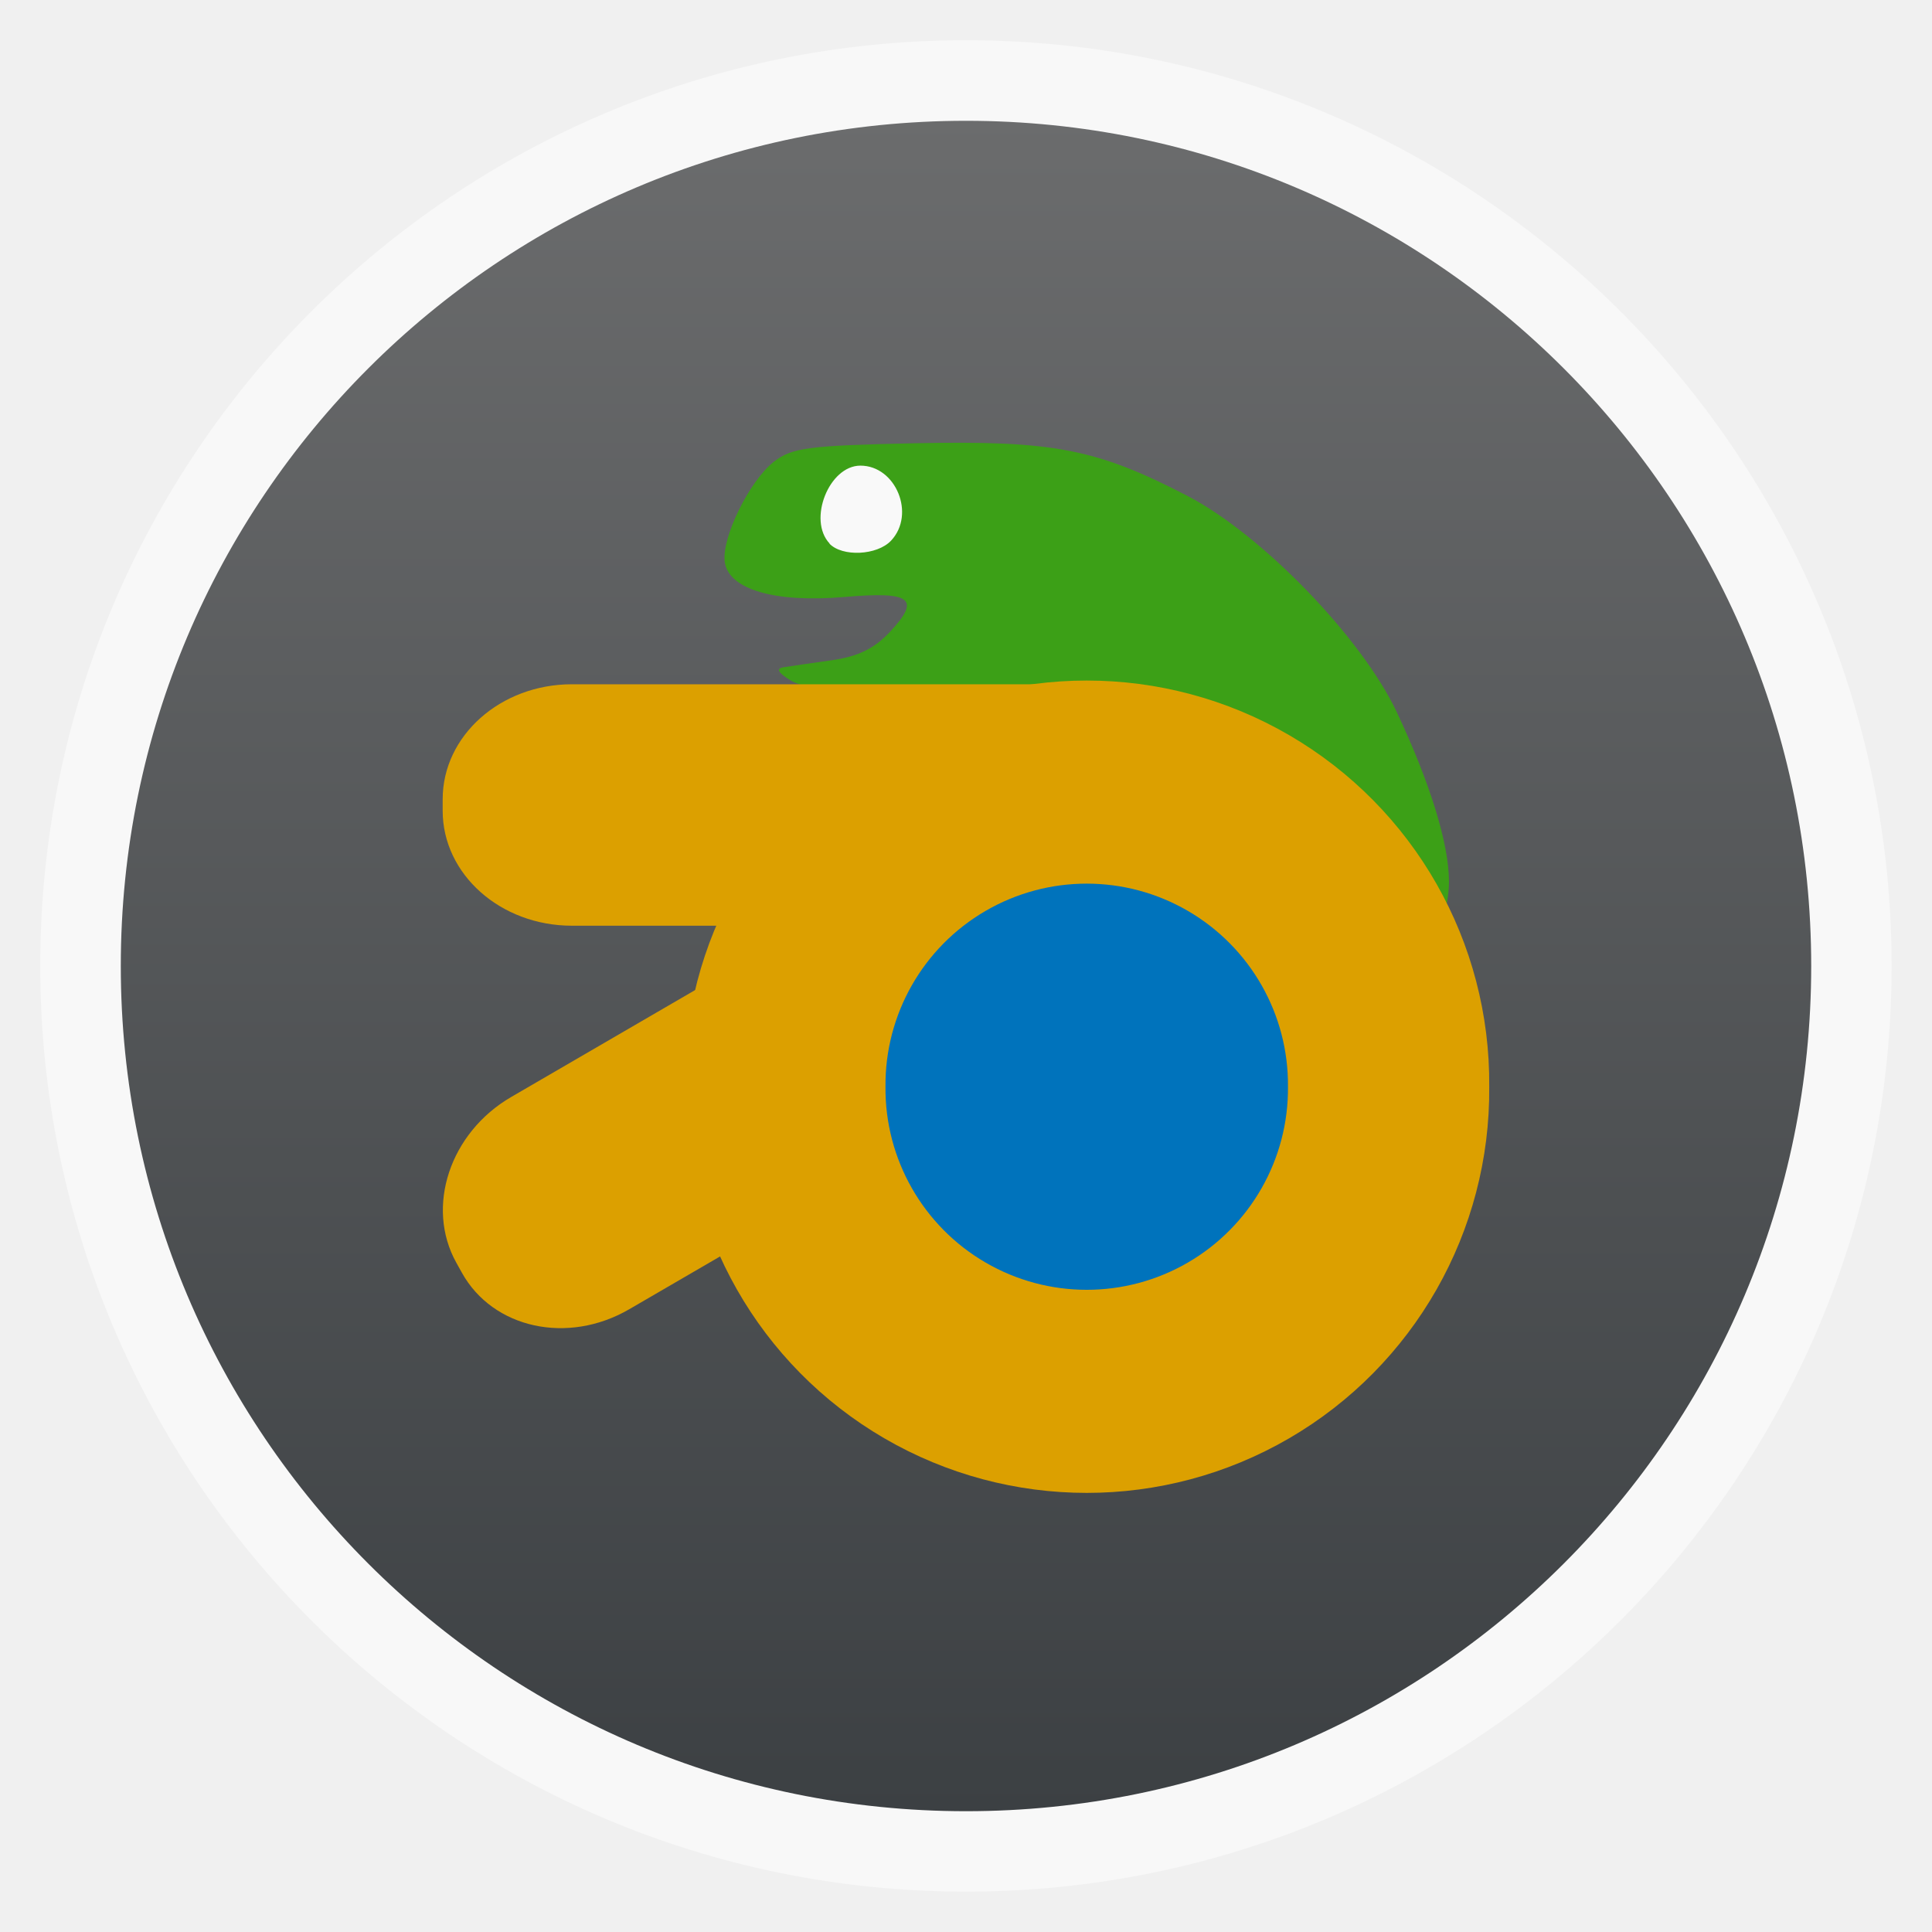
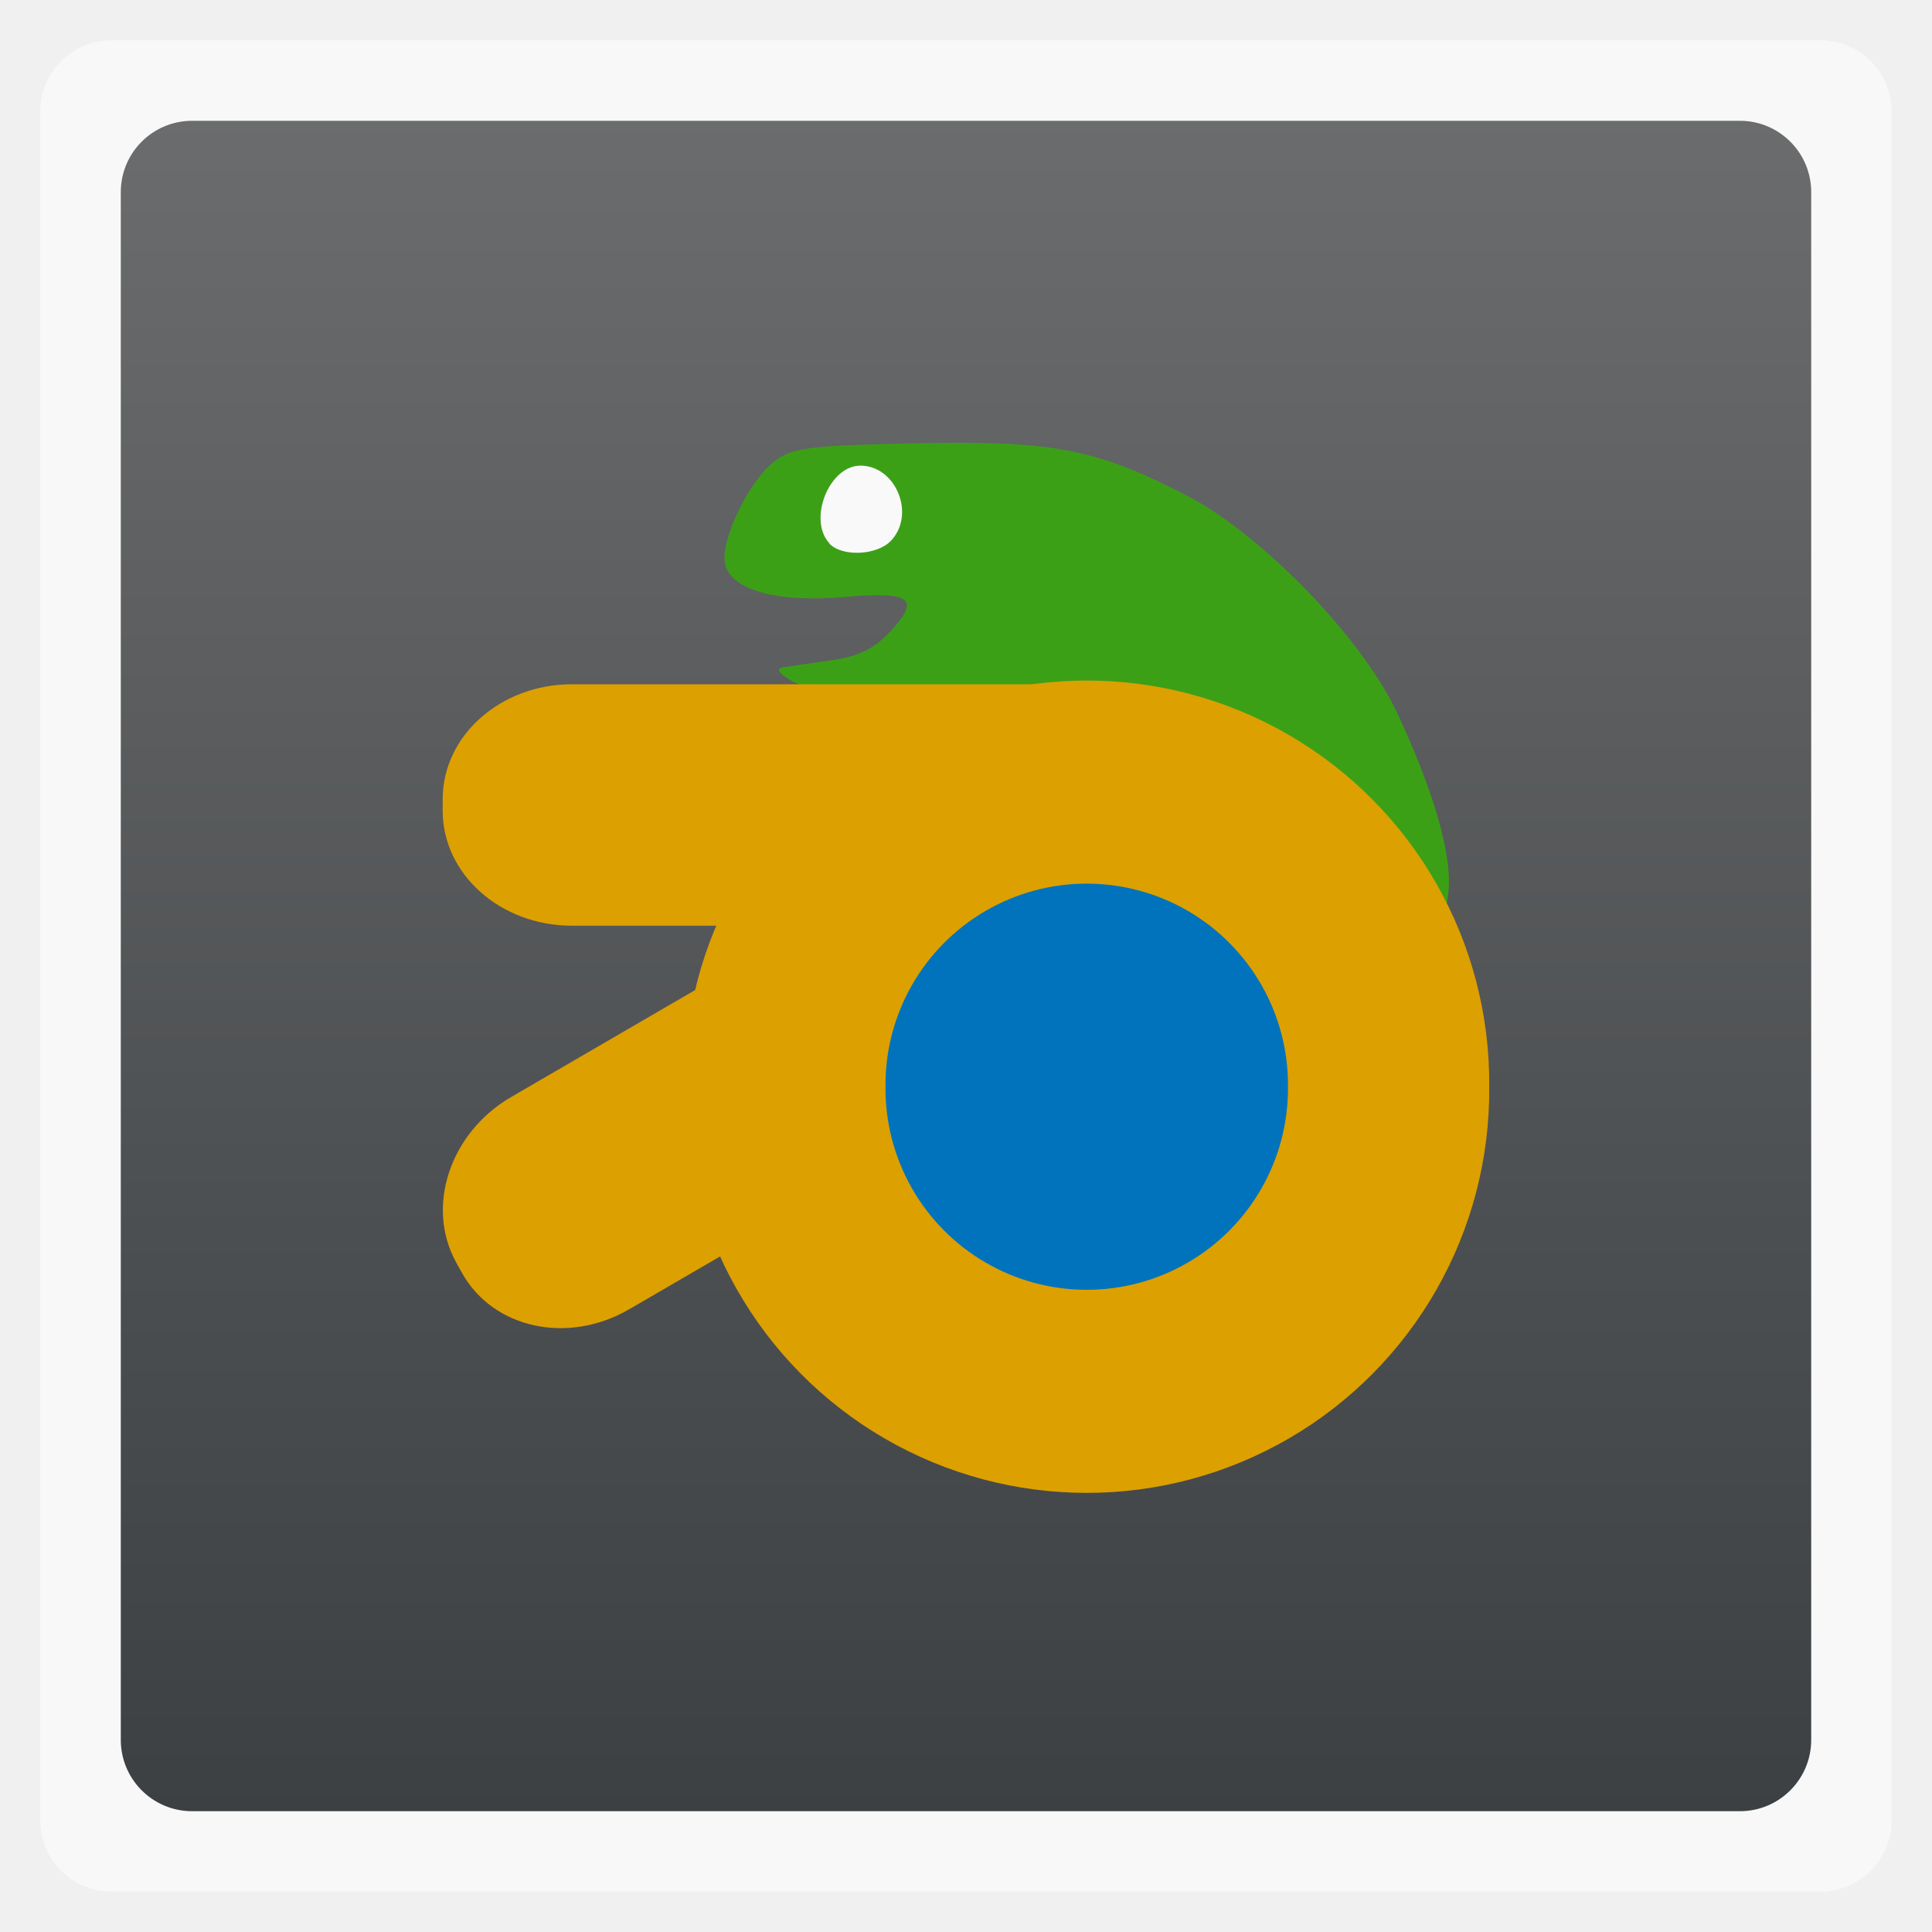
<svg xmlns="http://www.w3.org/2000/svg" xmlns:xlink="http://www.w3.org/1999/xlink" width="48" viewBox="0 0 13.547 13.547" height="48">
  <defs>
    <linearGradient id="0">
      <stop stop-color="#3c4043" />
      <stop offset="1" stop-color="#6b6c6d" />
    </linearGradient>
    <linearGradient xlink:href="#0" id="1" gradientUnits="userSpaceOnUse" gradientTransform="matrix(1.10528,0,0,1.10528,-134.2825,-295.7705)" y1="279.1" x2="0" y2="268.33" />
    <radialGradient gradientUnits="userSpaceOnUse" xlink:href="#8" r="7" gradientTransform="matrix(1.22449 0 0 1.22449 49.7555 -179.343)" cy="255.42" cx="328" />
    <radialGradient gradientUnits="userSpaceOnUse" xlink:href="#8" r="7" gradientTransform="matrix(2.85714 0 0 2.85714 -609.1435 -473.6666)" cy="255.42" cx="328" />
    <radialGradient gradientUnits="userSpaceOnUse" xlink:href="#8" r="7" gradientTransform="matrix(1.22449 0 0 1.22449 49.7555 -179.343)" cy="255.42" cx="328" />
    <radialGradient gradientUnits="userSpaceOnUse" xlink:href="#8" r="7" gradientTransform="matrix(2.85714 0 0 2.85714 -609.1435 -473.6666)" cy="255.42" cx="328" />
    <radialGradient gradientUnits="userSpaceOnUse" xlink:href="#8" r="7" gradientTransform="matrix(2.85714 0 0 2.85714 -609.1435 -473.6666)" cy="255.42" cx="328" />
    <radialGradient gradientUnits="userSpaceOnUse" xlink:href="#8" r="7" gradientTransform="matrix(1.22449 0 0 1.22449 49.7555 -179.343)" cy="255.42" cx="328" />
    <linearGradient gradientUnits="userSpaceOnUse" x2="0" y2="90" y1="230" xlink:href="#5" id="2" gradientTransform="matrix(.25 0 0 .25 300 132)" />
    <linearGradient x2="0" gradientUnits="userSpaceOnUse" y2="90" y1="230" id="3" xlink:href="#5" gradientTransform="matrix(.25 0 0 .25 300 132)" />
    <linearGradient x2="0" gradientUnits="userSpaceOnUse" y2="40" y1="280" id="4" xlink:href="#5" gradientTransform="matrix(.175 0 0 .175 302.8 216)" />
    <linearGradient id="5">
      <stop stop-color="#f0f0f0" />
      <stop offset="1" stop-color="#f8f8f8" />
    </linearGradient>
    <linearGradient x2="0" gradientUnits="userSpaceOnUse" y2="90" y1="230" id="6" xlink:href="#5" gradientTransform="matrix(.375 0 0 .375 298 16)" />
    <linearGradient gradientUnits="userSpaceOnUse" x2="0" y2="124" y1="140" xlink:href="#7" />
    <linearGradient id="7">
      <stop stop-color="#818181" />
      <stop offset="1" stop-color="#c5c5c5" />
    </linearGradient>
    <linearGradient gradientUnits="userSpaceOnUse" x2="0" y2="231" y1="273" xlink:href="#7" gradientTransform="translate(0 4.09376)" />
    <linearGradient id="8">
      <stop stop-color="#eaba31" />
      <stop offset="1" stop-color="#ff9200" />
    </linearGradient>
    <linearGradient x2="0" gradientUnits="userSpaceOnUse" y2="231" y1="273" xlink:href="#7" gradientTransform="translate(0 4.09376)" />
    <linearGradient x2="0" gradientUnits="userSpaceOnUse" y2="124" y1="140" xlink:href="#7" gradientTransform="translate(11.38843 1.3713)" />
    <linearGradient gradientUnits="userSpaceOnUse" x2="0" y2="85" y1="107" xlink:href="#7" />
    <linearGradient gradientUnits="userSpaceOnUse" x2="0" y2="40" y1="280" xlink:href="#5" id="9" gradientTransform="matrix(.175 0 0 .175 302.8 216)" />
    <linearGradient x2="0" gradientUnits="userSpaceOnUse" y2="231" y1="273" xlink:href="#7" gradientTransform="matrix(5.71429 0 0 5.71429 -1730.286 -1284)" />
    <linearGradient gradientUnits="userSpaceOnUse" x2="0" y2="124" y1="140" xlink:href="#7" />
    <linearGradient gradientUnits="userSpaceOnUse" x2="0" y2="231" y1="273" xlink:href="#7" gradientTransform="matrix(5.71429 0 0 5.71429 -1730.286 -1284)" />
    <linearGradient gradientUnits="userSpaceOnUse" x2="0" y2="85" y1="107" xlink:href="#7" />
    <linearGradient gradientUnits="userSpaceOnUse" x2="0" y2="90" y1="230" xlink:href="#5" id="A" gradientTransform="matrix(.375 0 0 .375 298 16)" />
    <linearGradient gradientUnits="userSpaceOnUse" x2="0" y2="85" y1="107" xlink:href="#7" />
    <linearGradient gradientUnits="userSpaceOnUse" x2="0" y2="124" y1="140" xlink:href="#7" gradientTransform="translate(11.38843 1.3713)" />
    <linearGradient gradientUnits="userSpaceOnUse" x2="0" y2="124" y1="140" xlink:href="#7" />
    <linearGradient x2="0" gradientUnits="userSpaceOnUse" y2="90" y1="230" id="B" xlink:href="#5" gradientTransform="matrix(.375 0 0 .375 298 16)" />
    <linearGradient x2="0" gradientUnits="userSpaceOnUse" y2="40" y1="280" id="C" xlink:href="#5" gradientTransform="matrix(.175 0 0 .175 302.8 216)" />
    <linearGradient x2="0" gradientUnits="userSpaceOnUse" y2="231" y1="273" xlink:href="#7" gradientTransform="matrix(5.71429 0 0 5.71429 -1730.286 -1284)" />
    <linearGradient x2="0" gradientUnits="userSpaceOnUse" y2="124" y1="140" xlink:href="#7" gradientTransform="translate(11.38843 1.3713)" />
    <linearGradient x2="0" gradientUnits="userSpaceOnUse" y2="90" y1="230" id="D" xlink:href="#5" gradientTransform="matrix(.25 0 0 .25 300 132)" />
    <linearGradient x2="0" gradientUnits="userSpaceOnUse" y2="231" y1="273" xlink:href="#7" gradientTransform="translate(0 4.09376)" />
    <clipPath>
      <rect height="30" rx="4" y="29" x="433" width="30" opacity="0.2" fill="#6d6d6d" color="#bebebe" />
    </clipPath>
    <clipPath>
      <path d="m 440,126 c -3.314,0 -6,2.686 -6,6 0,3.314 2.686,6 6,6 3.314,0 6,-2.686 6,-6 0,-3.314 -2.686,-6 -6,-6 z m 0,3 c 1.657,0 3,1.343 3,3 0,1.657 -1.343,3 -3,3 -1.657,0 -3,-1.343 -3,-3 0,-1.657 1.343,-3 3,-3 z m 0,1 c -1.105,0 -2,0.895 -2,2 0,1.105 0.895,2 2,2 1.105,0 2,-0.895 2,-2 0,-1.105 -0.895,-2 -2,-2 z m 0,1 c 0.552,0 1,0.448 1,1 0,0.552 -0.448,1 -1,1 -0.552,0 -1,-0.448 -1,-1 0,-0.552 0.448,-1 1,-1 z" />
    </clipPath>
    <clipPath>
      <rect transform="rotate(90)" height="42" rx="9" y="223" x="307" width="42" fill="url(#9)" color="#bebebe" />
    </clipPath>
    <clipPath>
      <rect transform="matrix(0 -1 1 0 0 0)" height="60" rx="12.5" y="142" x="306" width="60" fill="url(#2)" color="#bebebe" />
    </clipPath>
    <clipPath>
      <rect height="22" rx="3" y="77" x="433" width="22" opacity="0.2" fill="#6d6d6d" color="#bebebe" />
    </clipPath>
    <clipPath>
      <path d="m 328,242.094 c -7.732,0 -14,6.268 -14,14 0,7.732 6.268,14 14,14 7.732,0 14,-6.268 14,-14 0,-7.732 -6.268,-14 -14,-14 z m 0,9.906 c 2.209,0 4,1.791 4,4 0,2.209 -1.791,4 -4,4 -2.209,0 -4,-1.791 -4,-4 0,-2.209 1.791,-4 4,-4 z m 0,1 c -1.657,0 -3,1.343 -3,3 0,1.657 1.343,3 3,3 1.657,0 3,-1.343 3,-3 0,-1.657 -1.343,-3 -3,-3 z m 0,1 c 1.105,0 2,0.895 2,2 0,1.105 -0.895,2 -2,2 -1.105,0 -2,-0.895 -2,-2 0,-1.105 0.895,-2 2,-2 z" />
    </clipPath>
    <clipPath>
      <rect height="30" rx="6" y="29" x="433" width="30" color="#bebebe" />
    </clipPath>
    <clipPath>
      <path d="m 328,238 c -7.732,0 -14,6.268 -14,14 0,7.732 6.268,14 14,14 7.732,0 14,-6.268 14,-14 0,-7.732 -6.268,-14 -14,-14 z m 0,8.75 c 2.899,0 5.25,2.351 5.25,5.25 0,2.899 -2.351,5.25 -5.25,5.25 -2.899,0 -5.25,-2.351 -5.25,-5.25 0,-2.899 2.351,-5.25 5.25,-5.25 z m 0,1.75 c -1.933,0 -3.5,1.567 -3.5,3.5 0,1.933 1.567,3.5 3.5,3.5 1.933,0 3.5,-1.567 3.5,-3.5 0,-1.933 -1.567,-3.5 -3.5,-3.5 z m 0,1.75 c 0.966,0 1.75,0.784 1.75,1.75 0,0.966 -0.784,1.75 -1.75,1.75 -0.966,0 -1.75,-0.784 -1.75,-1.75 0,-0.966 0.784,-1.75 1.75,-1.75 z" />
    </clipPath>
    <clipPath>
      <path d="m 451.388,133.371 6.429,4.714 0,-11.571 -6.429,0 z" />
    </clipPath>
    <clipPath>
      <rect height="90" rx="18.75" y="31" x="307" width="90" fill="url(#A)" color="#bebebe" />
    </clipPath>
    <clipPath>
      <rect height="20" rx="4" y="78" x="434" width="20" color="#bebebe" />
    </clipPath>
    <clipPath>
      <rect height="22" rx="4" y="77" x="433" width="22" color="#bebebe" />
    </clipPath>
    <clipPath>
      <path d="m 328,242.094 c -7.732,0 -14,6.268 -14,14 0,7.732 6.268,14 14,14 7.732,0 14,-6.268 14,-14 0,-7.732 -6.268,-14 -14,-14 z M 328,252 c 2.209,0 4,1.791 4,4 0,2.209 -1.791,4 -4,4 -2.209,0 -4,-1.791 -4,-4 0,-2.209 1.791,-4 4,-4 z m 0,1 c -1.657,0 -3,1.343 -3,3 0,1.657 1.343,3 3,3 1.657,0 3,-1.343 3,-3 0,-1.657 -1.343,-3 -3,-3 z m 0,1 c 1.105,0 2,0.895 2,2 0,1.105 -0.895,2 -2,2 -1.105,0 -2,-0.895 -2,-2 0,-1.105 0.895,-2 2,-2 z" />
    </clipPath>
    <clipPath>
      <rect height="22" rx="5" y="77" x="433" width="22" color="#bebebe" />
    </clipPath>
    <clipPath>
      <rect height="240" rx="50" y="36" x="24" width="240" fill="#986767" color="#bebebe" />
    </clipPath>
    <clipPath>
      <path d="m 144,76 c -44.183,0 -80,35.817 -80,80 0,44.183 35.817,80 80,80 44.183,0 80,-35.817 80,-80 0,-44.183 -35.817,-80 -80,-80 z m 0,56.607 c 12.624,0 22.857,10.233 22.857,22.857 0,12.624 -10.233,22.857 -22.857,22.857 -12.624,0 -22.857,-10.233 -22.857,-22.857 0,-12.624 10.233,-22.857 22.857,-22.857 z m 0,5.714 c -9.468,0 -17.143,7.675 -17.143,17.143 0,9.468 7.675,17.143 17.143,17.143 9.468,0 17.143,-7.675 17.143,-17.143 0,-9.468 -7.675,-17.143 -17.143,-17.143 z m 0,5.714 c 6.312,0 11.429,5.117 11.429,11.429 0,6.312 -5.117,11.429 -11.429,11.429 -6.312,0 -11.429,-5.117 -11.429,-11.429 0,-6.312 5.117,-11.429 11.429,-11.429 z" />
    </clipPath>
    <clipPath>
      <path d="m 451.388,127.371 c -3.314,0 -6,2.686 -6,6 0,3.314 2.686,6 6,6 3.314,0 6,-2.686 6,-6 0,-3.314 -2.686,-6 -6,-6 z m 0,3 c 1.657,0 3,1.343 3,3 0,1.657 -1.343,3 -3,3 -1.657,0 -3,-1.343 -3,-3 0,-1.657 1.343,-3 3,-3 z m 0,1 c -1.105,0 -2,0.895 -2,2 0,1.105 0.895,2 2,2 1.105,0 2,-0.895 2,-2 0,-1.105 -0.895,-2 -2,-2 z m 0,1 c 0.552,0 1,0.448 1,1 0,0.552 -0.448,1 -1,1 -0.552,0 -1,-0.448 -1,-1 0,-0.552 0.448,-1 1,-1 z" />
    </clipPath>
    <clipPath>
      <rect height="16" rx="3" y="116" x="432" width="16" color="#bebebe" />
    </clipPath>
    <clipPath>
      <path d="m 444,88 c -4.418,0 -8,3.582 -8,8 0,4.418 3.582,8 8,8 4.418,0 8,-3.582 8,-8 0,-4.418 -3.582,-8 -8,-8 z m 0,5 c 1.657,0 3,1.343 3,3 0,1.657 -1.343,3 -3,3 -1.657,0 -3,-1.343 -3,-3 0,-1.657 1.343,-3 3,-3 z m 0,1 c -1.105,0 -2,0.895 -2,2 0,1.105 0.895,2 2,2 1.105,0 2,-0.895 2,-2 0,-1.105 -0.895,-2 -2,-2 z m 0,1 c 0.552,0 1,0.448 1,1 0,0.552 -0.448,1 -1,1 -0.552,0 -1,-0.448 -1,-1 0,-0.552 0.448,-1 1,-1 z" />
    </clipPath>
    <clipPath>
      <rect height="30" rx="4" y="29" x="433" width="30" opacity="0.2" fill="#6d6d6d" color="#bebebe" />
    </clipPath>
    <clipPath>
      <path d="m 328,256 15,11 0,-27 -15,0 z" />
    </clipPath>
    <clipPath>
      <path d="m 328,238 c -7.732,0 -14,6.268 -14,14 0,7.732 6.268,14 14,14 7.732,0 14,-6.268 14,-14 0,-7.732 -6.268,-14 -14,-14 z m 0,9.906 c 2.209,0 4,1.791 4,4 0,2.209 -1.791,4 -4,4 -2.209,0 -4,-1.791 -4,-4 0,-2.209 1.791,-4 4,-4 z m 0,1 c -1.657,0 -3,1.343 -3,3 0,1.657 1.343,3 3,3 1.657,0 3,-1.343 3,-3 0,-1.657 -1.343,-3 -3,-3 z m 0,1 c 1.105,0 2,0.895 2,2 0,1.105 -0.895,2 -2,2 -1.105,0 -2,-0.895 -2,-2 0,-1.105 0.895,-2 2,-2 z" />
    </clipPath>
    <clipPath>
      <rect height="16" rx="2" y="116" x="432" width="16" opacity="0.2" fill="#6d6d6d" color="#bebebe" />
    </clipPath>
    <clipPath>
      <rect height="22" rx="5" y="77" x="433" width="22" color="#bebebe" />
    </clipPath>
    <clipPath>
      <rect height="90" rx="18.75" y="31" x="307" width="90" fill="url(#B)" color="#bebebe" />
    </clipPath>
    <clipPath>
      <rect height="16" rx="3" y="116" x="432" width="16" color="#bebebe" />
    </clipPath>
    <clipPath>
      <rect height="22" rx="4" y="77" x="433" width="22" color="#bebebe" />
    </clipPath>
    <clipPath>
      <rect height="30" rx="6" y="29" x="433" width="30" color="#bebebe" />
    </clipPath>
    <clipPath>
      <rect height="240" rx="50" y="36" x="24" width="240" fill="#986767" color="#bebebe" />
    </clipPath>
    <clipPath>
      <rect height="20" rx="4" y="78" x="434" width="20" color="#bebebe" />
    </clipPath>
    <clipPath>
      <rect transform="matrix(0 -1 1 0 0 0)" height="60" rx="12.5" y="142" x="306" width="60" fill="url(#D)" color="#bebebe" />
    </clipPath>
    <clipPath>
      <rect height="240" rx="50" y="36" x="24" width="240" fill="#986767" color="#bebebe" />
    </clipPath>
    <clipPath>
      <rect height="16" rx="3" y="116" x="432" width="16" color="#bebebe" />
    </clipPath>
    <clipPath>
      <rect height="22" rx="4" y="77" x="433" width="22" color="#bebebe" />
    </clipPath>
    <clipPath>
      <rect height="30" rx="4" y="29" x="433" width="30" opacity="0.2" fill="#6d6d6d" color="#bebebe" />
    </clipPath>
    <clipPath>
      <rect height="16" rx="2" y="116" x="432" width="16" opacity="0.2" fill="#6d6d6d" color="#bebebe" />
    </clipPath>
    <clipPath>
      <rect height="22" rx="3" y="77" x="433" width="22" opacity="0.2" fill="#6d6d6d" color="#bebebe" />
    </clipPath>
    <clipPath>
      <rect height="20" rx="4" y="78" x="434" width="20" color="#bebebe" />
    </clipPath>
    <clipPath>
      <rect height="30" rx="6" y="29" x="433" width="30" color="#bebebe" />
    </clipPath>
    <clipPath>
      <rect height="22" rx="5" y="77" x="433" width="22" color="#bebebe" />
    </clipPath>
    <clipPath>
      <rect height="22" rx="3" y="77" x="433" width="22" opacity="0.2" fill="#6d6d6d" color="#bebebe" />
    </clipPath>
    <clipPath>
      <rect transform="rotate(90)" height="42" rx="9" y="223" x="307" width="42" fill="url(#4)" color="#bebebe" />
    </clipPath>
    <clipPath>
      <rect height="16" rx="2" y="116" x="432" width="16" opacity="0.2" fill="#6d6d6d" color="#bebebe" />
    </clipPath>
    <clipPath>
      <rect transform="matrix(0 -1 1 0 0 0)" height="60" rx="12.5" y="142" x="306" width="60" fill="url(#3)" color="#bebebe" />
    </clipPath>
    <clipPath>
      <rect transform="rotate(90)" height="42" rx="9" y="223" x="307" width="42" fill="url(#C)" color="#bebebe" />
    </clipPath>
    <clipPath>
      <rect height="90" rx="18.75" y="31" x="307" width="90" fill="url(#6)" color="#bebebe" />
    </clipPath>
    <radialGradient gradientUnits="userSpaceOnUse" xlink:href="#8" r="7" gradientTransform="matrix(1.22449 0 0 1.22449 49.7555 -179.343)" cy="255.42" cx="328" />
    <radialGradient gradientUnits="userSpaceOnUse" xlink:href="#8" r="7" gradientTransform="matrix(2.85714 0 0 2.85714 -609.1435 -473.6666)" cy="255.42" cx="328" />
    <radialGradient gradientUnits="userSpaceOnUse" xlink:href="#8" r="7" gradientTransform="matrix(1.22449 0 0 1.22449 49.7555 -179.343)" cy="255.42" cx="328" />
    <radialGradient gradientUnits="userSpaceOnUse" xlink:href="#8" r="7" gradientTransform="matrix(2.85714 0 0 2.85714 -609.1435 -473.6666)" cy="255.42" cx="328" />
    <radialGradient gradientUnits="userSpaceOnUse" xlink:href="#8" r="7" gradientTransform="matrix(2.85714 0 0 2.85714 -609.1435 -473.6666)" cy="255.42" cx="328" />
    <radialGradient gradientUnits="userSpaceOnUse" xlink:href="#8" r="7" gradientTransform="matrix(1.22449 0 0 1.22449 49.7555 -179.343)" cy="255.42" cx="328" />
    <linearGradient gradientUnits="userSpaceOnUse" x2="0" y2="90" y1="230" xlink:href="#5" id="E" gradientTransform="matrix(.25 0 0 .25 300 132)" />
    <linearGradient x2="0" gradientUnits="userSpaceOnUse" y2="90" y1="230" id="F" xlink:href="#5" gradientTransform="matrix(.25 0 0 .25 300 132)" />
    <linearGradient x2="0" gradientUnits="userSpaceOnUse" y2="40" y1="280" id="G" xlink:href="#5" gradientTransform="matrix(.175 0 0 .175 302.8 216)" />
    <linearGradient x2="0" gradientUnits="userSpaceOnUse" y2="90" y1="230" id="H" xlink:href="#5" gradientTransform="matrix(.375 0 0 .375 298 16)" />
    <linearGradient gradientUnits="userSpaceOnUse" x2="0" y2="124" y1="140" xlink:href="#7" />
    <linearGradient gradientUnits="userSpaceOnUse" x2="0" y2="231" y1="273" xlink:href="#7" gradientTransform="translate(0 4.09376)" />
    <linearGradient x2="0" gradientUnits="userSpaceOnUse" y2="231" y1="273" xlink:href="#7" gradientTransform="translate(0 4.09376)" />
    <linearGradient x2="0" gradientUnits="userSpaceOnUse" y2="124" y1="140" xlink:href="#7" gradientTransform="translate(11.38843 1.3713)" />
    <linearGradient gradientUnits="userSpaceOnUse" x2="0" y2="85" y1="107" xlink:href="#7" />
    <linearGradient gradientUnits="userSpaceOnUse" x2="0" y2="40" y1="280" xlink:href="#5" id="I" gradientTransform="matrix(.175 0 0 .175 302.8 216)" />
    <linearGradient x2="0" gradientUnits="userSpaceOnUse" y2="231" y1="273" xlink:href="#7" gradientTransform="matrix(5.71429 0 0 5.71429 -1730.286 -1284)" />
    <linearGradient gradientUnits="userSpaceOnUse" x2="0" y2="124" y1="140" xlink:href="#7" />
    <linearGradient gradientUnits="userSpaceOnUse" x2="0" y2="231" y1="273" xlink:href="#7" gradientTransform="matrix(5.71429 0 0 5.71429 -1730.286 -1284)" />
    <linearGradient gradientUnits="userSpaceOnUse" x2="0" y2="85" y1="107" xlink:href="#7" />
    <linearGradient gradientUnits="userSpaceOnUse" x2="0" y2="90" y1="230" xlink:href="#5" id="J" gradientTransform="matrix(.375 0 0 .375 298 16)" />
    <linearGradient gradientUnits="userSpaceOnUse" x2="0" y2="85" y1="107" xlink:href="#7" />
    <linearGradient gradientUnits="userSpaceOnUse" x2="0" y2="124" y1="140" xlink:href="#7" gradientTransform="translate(11.38843 1.3713)" />
    <linearGradient gradientUnits="userSpaceOnUse" x2="0" y2="124" y1="140" xlink:href="#7" />
    <linearGradient x2="0" gradientUnits="userSpaceOnUse" y2="90" y1="230" id="K" xlink:href="#5" gradientTransform="matrix(.375 0 0 .375 298 16)" />
    <linearGradient x2="0" gradientUnits="userSpaceOnUse" y2="40" y1="280" id="L" xlink:href="#5" gradientTransform="matrix(.175 0 0 .175 302.8 216)" />
    <linearGradient x2="0" gradientUnits="userSpaceOnUse" y2="231" y1="273" xlink:href="#7" gradientTransform="matrix(5.71429 0 0 5.71429 -1730.286 -1284)" />
    <linearGradient x2="0" gradientUnits="userSpaceOnUse" y2="124" y1="140" xlink:href="#7" gradientTransform="translate(11.38843 1.3713)" />
    <linearGradient x2="0" gradientUnits="userSpaceOnUse" y2="90" y1="230" id="M" xlink:href="#5" gradientTransform="matrix(.25 0 0 .25 300 132)" />
    <linearGradient x2="0" gradientUnits="userSpaceOnUse" y2="231" y1="273" xlink:href="#7" gradientTransform="translate(0 4.09376)" />
    <clipPath>
      <rect height="30" rx="4" y="29" x="433" width="30" opacity="0.2" fill="#6d6d6d" color="#bebebe" />
    </clipPath>
    <clipPath>
      <rect transform="rotate(90)" height="42" rx="9" y="223" x="307" width="42" fill="url(#I)" color="#bebebe" />
    </clipPath>
    <clipPath>
      <rect transform="matrix(0 -1 1 0 0 0)" height="60" rx="12.5" y="142" x="306" width="60" fill="url(#E)" color="#bebebe" />
    </clipPath>
    <clipPath>
      <rect height="22" rx="3" y="77" x="433" width="22" opacity="0.2" fill="#6d6d6d" color="#bebebe" />
    </clipPath>
    <clipPath>
      <rect height="30" rx="6" y="29" x="433" width="30" color="#bebebe" />
    </clipPath>
    <clipPath>
      <rect height="90" rx="18.75" y="31" x="307" width="90" fill="url(#J)" color="#bebebe" />
    </clipPath>
    <clipPath>
      <rect height="20" rx="4" y="78" x="434" width="20" color="#bebebe" />
    </clipPath>
    <clipPath>
      <rect height="22" rx="4" y="77" x="433" width="22" color="#bebebe" />
    </clipPath>
    <clipPath>
      <rect height="22" rx="5" y="77" x="433" width="22" color="#bebebe" />
    </clipPath>
    <clipPath>
      <rect height="240" rx="50" y="36" x="24" width="240" fill="#986767" color="#bebebe" />
    </clipPath>
    <clipPath>
      <rect height="16" rx="3" y="116" x="432" width="16" color="#bebebe" />
    </clipPath>
    <clipPath>
      <rect height="30" rx="4" y="29" x="433" width="30" opacity="0.2" fill="#6d6d6d" color="#bebebe" />
    </clipPath>
    <clipPath>
      <rect height="16" rx="2" y="116" x="432" width="16" opacity="0.2" fill="#6d6d6d" color="#bebebe" />
    </clipPath>
    <clipPath>
      <rect height="22" rx="5" y="77" x="433" width="22" color="#bebebe" />
    </clipPath>
    <clipPath>
      <rect height="90" rx="18.75" y="31" x="307" width="90" fill="url(#K)" color="#bebebe" />
    </clipPath>
    <clipPath>
      <rect height="16" rx="3" y="116" x="432" width="16" color="#bebebe" />
    </clipPath>
    <clipPath>
      <rect height="22" rx="4" y="77" x="433" width="22" color="#bebebe" />
    </clipPath>
    <clipPath>
      <rect height="30" rx="6" y="29" x="433" width="30" color="#bebebe" />
    </clipPath>
    <clipPath>
      <rect height="240" rx="50" y="36" x="24" width="240" fill="#986767" color="#bebebe" />
    </clipPath>
    <clipPath>
      <rect height="20" rx="4" y="78" x="434" width="20" color="#bebebe" />
    </clipPath>
    <clipPath>
      <rect transform="matrix(0 -1 1 0 0 0)" height="60" rx="12.5" y="142" x="306" width="60" fill="url(#M)" color="#bebebe" />
    </clipPath>
    <clipPath>
      <rect height="240" rx="50" y="36" x="24" width="240" fill="#986767" color="#bebebe" />
    </clipPath>
    <clipPath>
      <rect height="16" rx="3" y="116" x="432" width="16" color="#bebebe" />
    </clipPath>
    <clipPath>
      <rect height="22" rx="4" y="77" x="433" width="22" color="#bebebe" />
    </clipPath>
    <clipPath>
      <rect height="30" rx="4" y="29" x="433" width="30" opacity="0.2" fill="#6d6d6d" color="#bebebe" />
    </clipPath>
    <clipPath>
      <rect height="16" rx="2" y="116" x="432" width="16" opacity="0.2" fill="#6d6d6d" color="#bebebe" />
    </clipPath>
    <clipPath>
      <rect height="22" rx="3" y="77" x="433" width="22" opacity="0.2" fill="#6d6d6d" color="#bebebe" />
    </clipPath>
    <clipPath>
      <rect height="20" rx="4" y="78" x="434" width="20" color="#bebebe" />
    </clipPath>
    <clipPath>
      <rect height="30" rx="6" y="29" x="433" width="30" color="#bebebe" />
    </clipPath>
    <clipPath>
      <rect height="22" rx="5" y="77" x="433" width="22" color="#bebebe" />
    </clipPath>
    <clipPath>
      <rect height="22" rx="3" y="77" x="433" width="22" opacity="0.2" fill="#6d6d6d" color="#bebebe" />
    </clipPath>
    <clipPath>
      <rect transform="rotate(90)" height="42" rx="9" y="223" x="307" width="42" fill="url(#G)" color="#bebebe" />
    </clipPath>
    <clipPath>
      <rect height="16" rx="2" y="116" x="432" width="16" opacity="0.2" fill="#6d6d6d" color="#bebebe" />
    </clipPath>
    <clipPath>
      <rect transform="matrix(0 -1 1 0 0 0)" height="60" rx="12.5" y="142" x="306" width="60" fill="url(#F)" color="#bebebe" />
    </clipPath>
    <clipPath>
      <rect transform="rotate(90)" height="42" rx="9" y="223" x="307" width="42" fill="url(#L)" color="#bebebe" />
    </clipPath>
    <clipPath>
      <rect height="90" rx="18.75" y="31" x="307" width="90" fill="url(#H)" color="#bebebe" />
    </clipPath>
    <path id="N" d="m -28.881,18.305 a 11.797,10.169 0 1 1 -23.593,0 11.797,10.169 0 1 1 23.593,0 z" />
  </defs>
-   <rect height="12.982" rx="6.491" y="0.282" x="0.282" width="12.982" opacity="0.5" fill="#ffffff" fill-rule="evenodd" />
-   <rect height="11.853" rx="5.926" y="0.847" x="0.847" width="11.853" fill="url(#1)" fill-rule="evenodd" />
+   <rect height="12.982" rx="0.5" y="0.282" x="0.282" width="12.982" opacity="0.5" fill="#ffffff" fill-rule="evenodd" />
+   <rect height="11.853" rx="0.5" y="0.847" x="0.847" width="11.853" fill="url(#1)" fill-rule="evenodd" />
  <use transform="matrix(0.03496514,0,0,0.03468431,7.463642,2.967853)" fill="#f9f9f9" xlink:href="#N" />
  <path d="M 9.748,6.937 C 9.986,6.79 10.16,6.47 10.16,6.18 10.16,5.917 10.028,5.49 9.794,4.993 9.547,4.47 8.847,3.747 8.324,3.476 7.687,3.146 7.385,3.088 6.415,3.108 5.669,3.124 5.554,3.139 5.427,3.237 5.255,3.371 5.058,3.772 5.082,3.941 c 0.027,0.192 0.352,0.287 0.838,0.245 0.471,-0.041 0.539,0.011 0.319,0.246 -0.11,0.117 -0.224,0.172 -0.41,0.198 -0.142,0.02 -0.293,0.042 -0.336,0.049 -0.054,0.009 -0.037,0.038 0.052,0.093 0.09,0.055 0.369,0.089 0.892,0.11 0.675,0.026 0.793,0.046 1.049,0.173 0.308,0.154 0.691,0.523 0.823,0.795 0.044,0.091 0.126,0.305 0.181,0.475 0.161,0.497 0.433,0.733 0.843,0.731 0.132,-7.525e-4 0.304,-0.05 0.416,-0.119 z M 5.817,3.811 c -0.155,-0.165 -0.004,-0.546 0.216,-0.546 0.249,0 0.389,0.341 0.215,0.526 -0.098,0.104 -0.342,0.115 -0.432,0.021 z" fill="#3ca017" />
  <use transform="matrix(0.2392401,0,0,0.2775185,17.3518,2.54)" fill="#dca000" xlink:href="#N" />
  <rect width="5.644" height="1.693" x="3.104" y="4.798" rx="0.906" ry="0.806" fill="#dca000" />
  <rect ry="0.811" rx="0.901" y="8.453" x="-1.505" height="1.703" width="5.611" transform="matrix(0.8645374,-0.5025685,0.4858189,0.8740595,0,0)" fill="#dca000" />
  <use transform="matrix(0.1196201,0,0,0.1387593,12.4859,5.08)" fill="#0073bc" xlink:href="#N" />
</svg>
